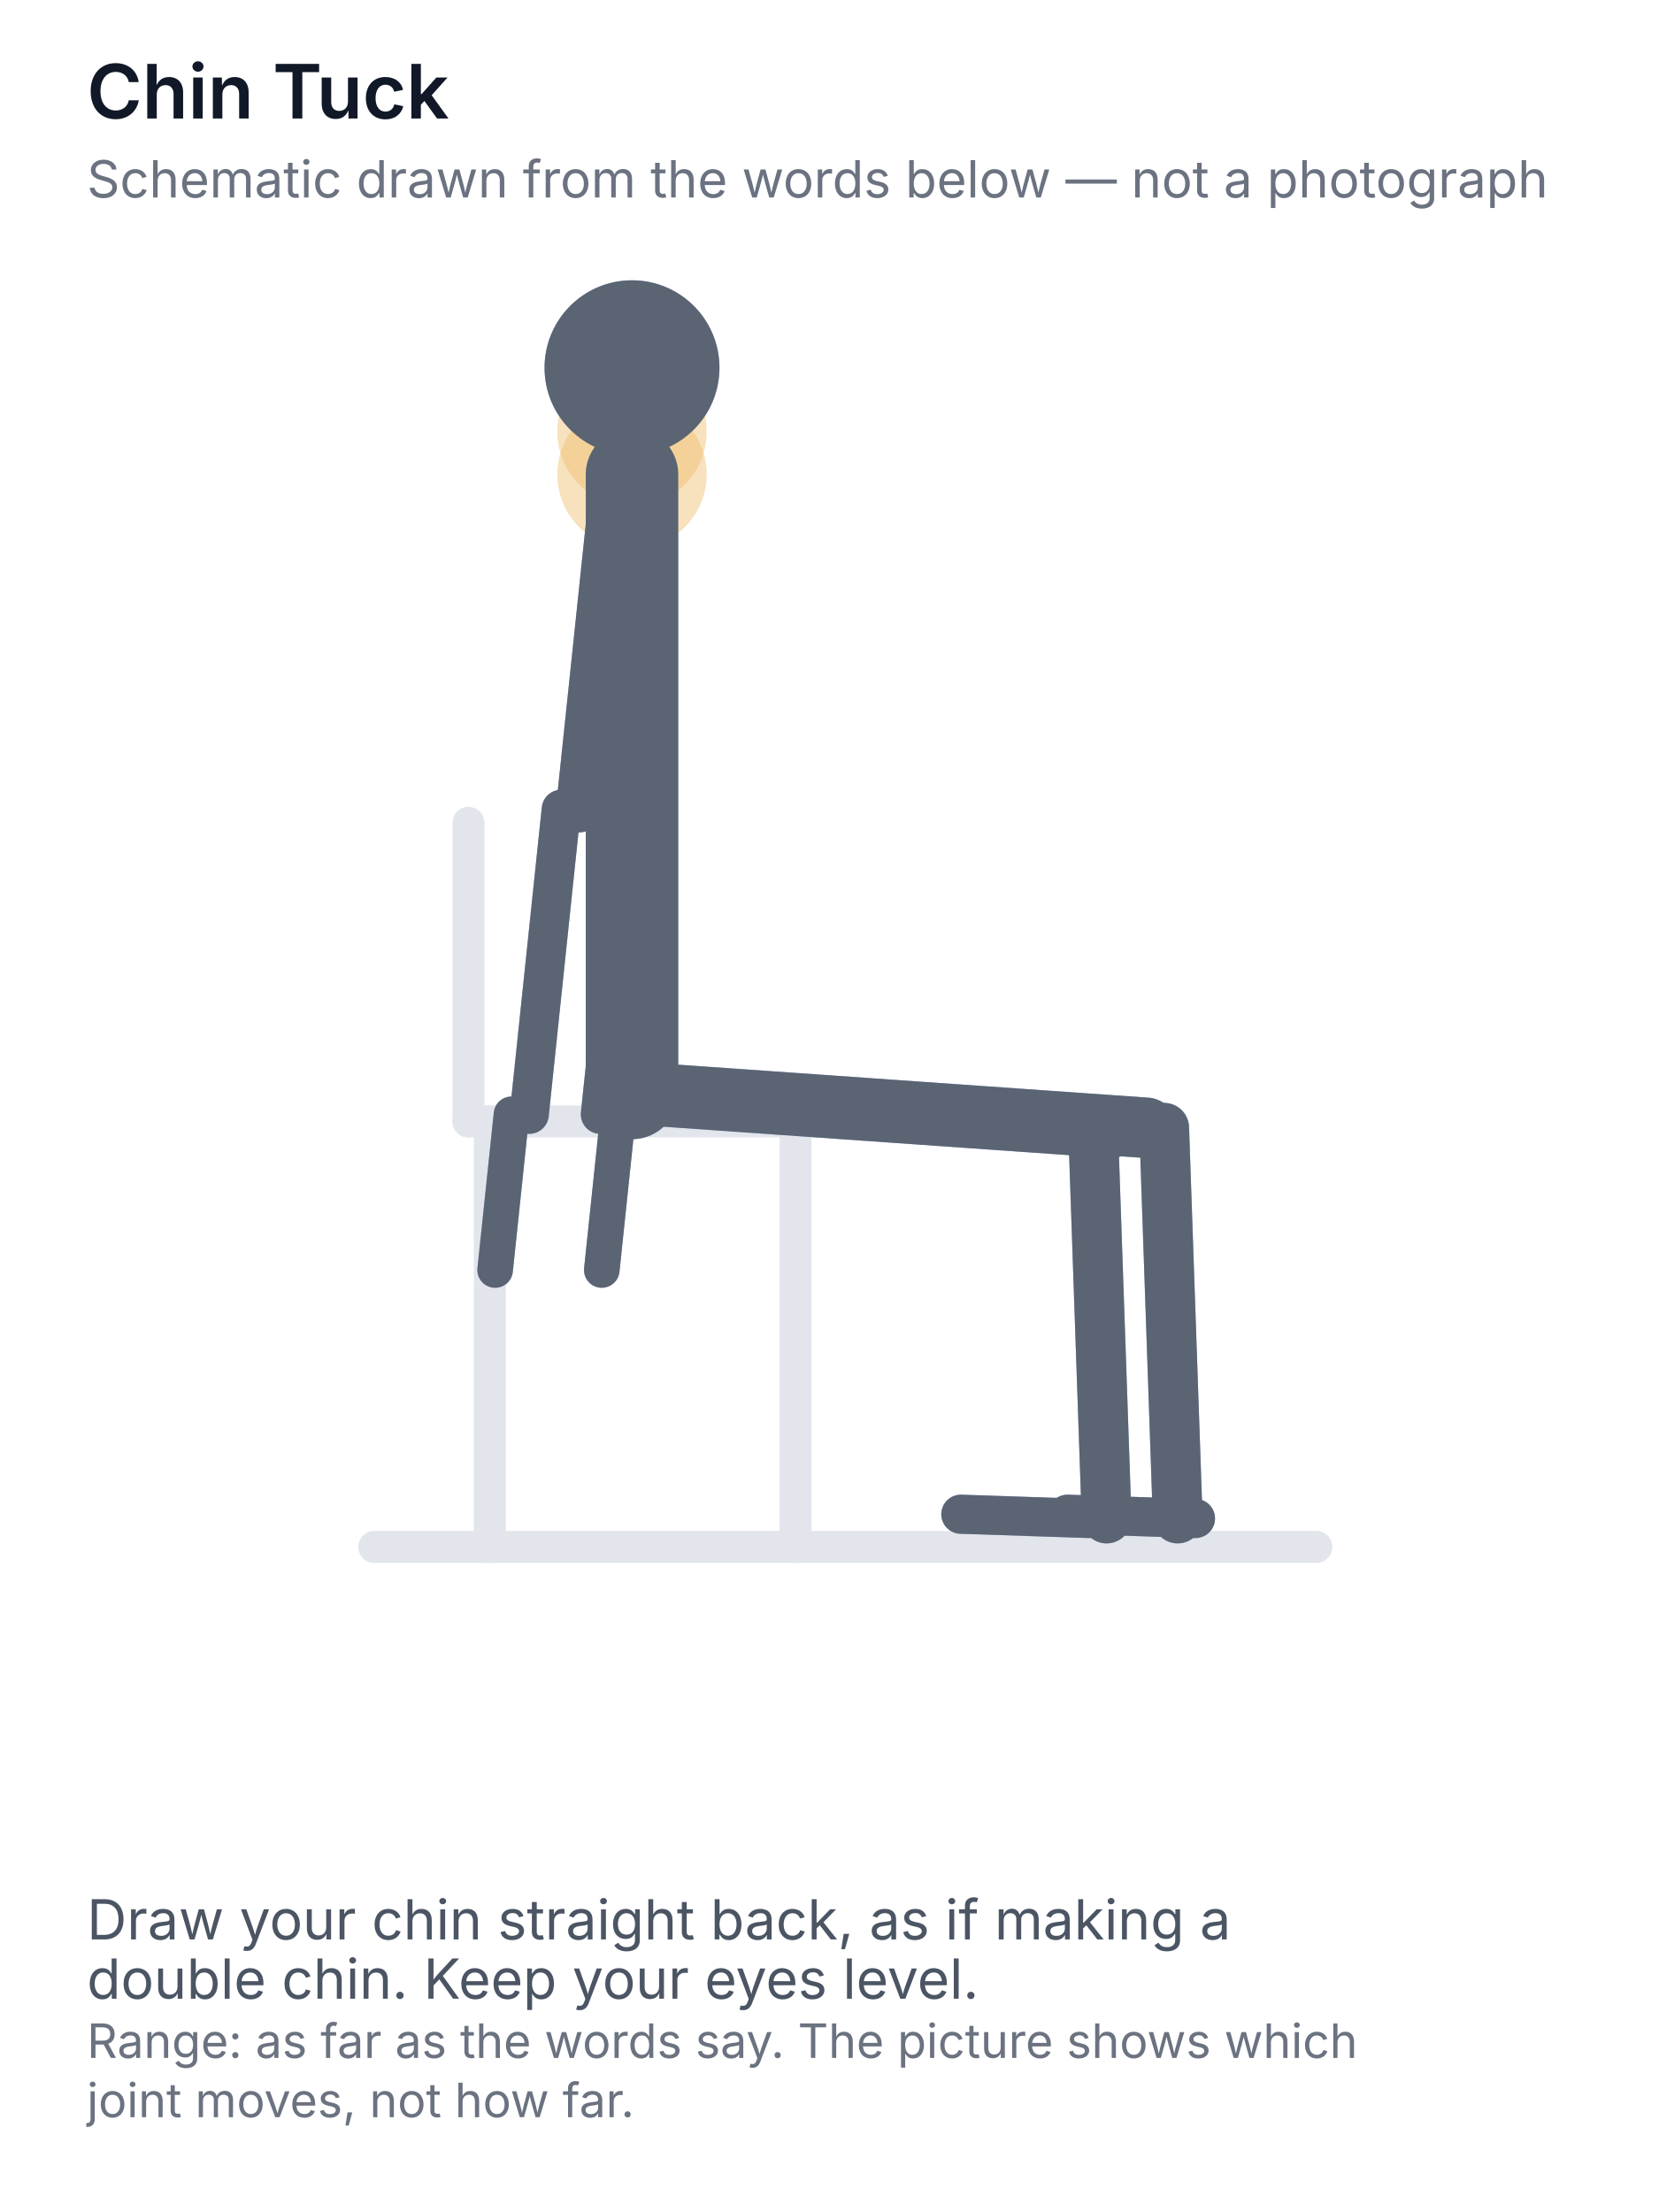
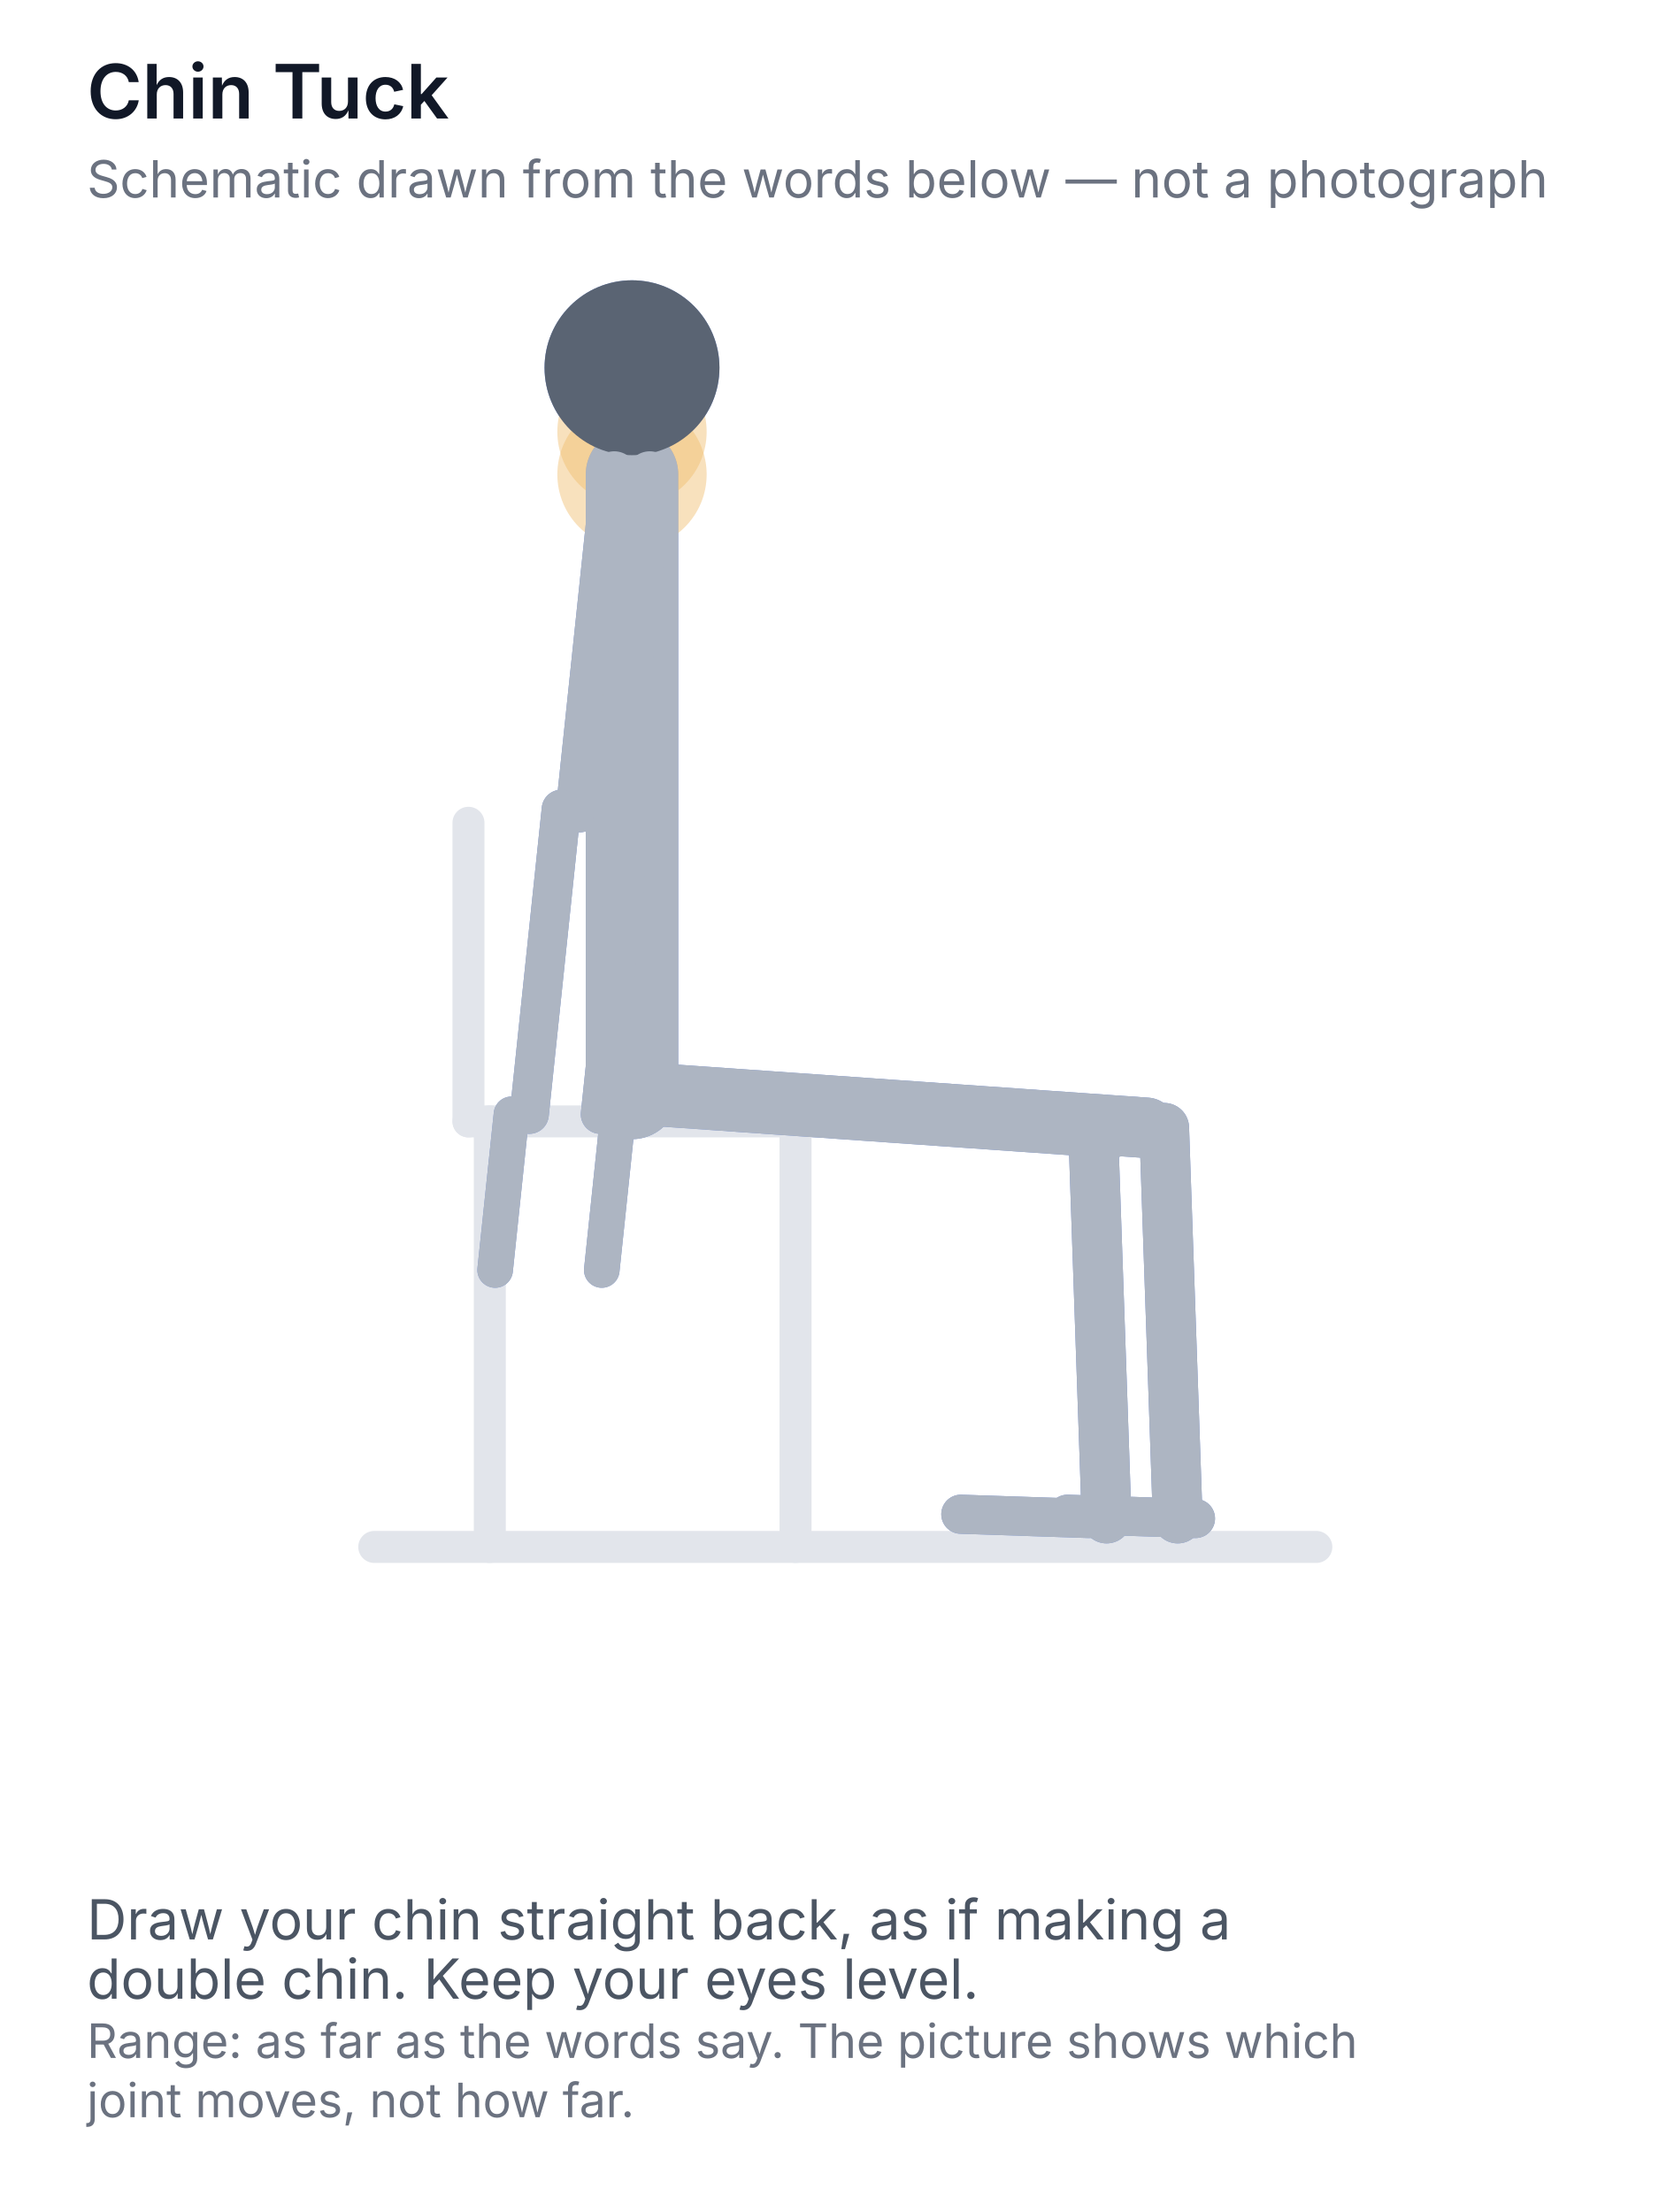
<svg xmlns="http://www.w3.org/2000/svg" viewBox="0 0 420 560" width="420" height="560" role="img" aria-labelledby="fig-title-ex-neck-02">
  <style>
    .mv { will-change: transform; }
    @keyframes mv-head {
      0% { transform: rotate(0deg); }
      40% { transform: translate(-13px, 2px) rotate(0deg); }
      54.4% { transform: translate(-13px, 2px) rotate(0deg); }
      94.4% { transform: rotate(0deg); }
      100% { transform: rotate(0deg); }
    }
    /* Reduced motion and print both fall back to the two states, which say the same
       thing without moving: the faded body is where it starts, the solid outline and
       the arc are where it ends. */
    @media (prefers-reduced-motion: reduce), print {
      .live { display: none; }
      .end { opacity: 1 !important; }
    }
  </style>
  <rect width="420" height="560" fill="#FFFFFF" />
  <g transform="translate(46.6 84.1) scale(0.9)">
    <path d="M53.5 341.7 L318.5 341.7" stroke="#E2E5EB" stroke-width="9" stroke-linecap="round" fill="none" />
    <path d="M80 222 L180 222" stroke="#E2E5EB" stroke-width="9" stroke-linecap="round" fill="none" />
    <path d="M80 222 L80 138" stroke="#E2E5EB" stroke-width="9" stroke-linecap="round" fill="none" />
    <path d="M86 341.7 L86 222" stroke="#E2E5EB" stroke-width="9" stroke-linecap="round" fill="none" />
    <path d="M172 341.7 L172 222" stroke="#E2E5EB" stroke-width="9" stroke-linecap="round" fill="none" />
    <g class="ghost">
      <path d="M126 214 L126 40" stroke="#C9CFDA" stroke-opacity="0.95" stroke-width="26" stroke-linecap="round" fill="none" />
      <circle cx="126" cy="10" r="24.6" fill="#C9CFDA" opacity="0.95" />
      <path d="M121 40 L111.1 134.2" stroke="#C9CFDA" stroke-opacity="0.95" stroke-width="13" stroke-linecap="round" fill="none" />
      <path d="M106.1 134.2 L97.1 220" stroke="#C9CFDA" stroke-opacity="0.95" stroke-width="11" stroke-linecap="round" fill="none" />
      <path d="M92.1 220 L87.5 263.8" stroke="#C9CFDA" stroke-opacity="0.95" stroke-width="10" stroke-linecap="round" fill="none" />
      <path d="M131 40 L121.1 134.2" stroke="#C9CFDA" stroke-opacity="0.95" stroke-width="13" stroke-linecap="round" fill="none" />
      <path d="M126.1 134.2 L117.1 220" stroke="#C9CFDA" stroke-opacity="0.95" stroke-width="11" stroke-linecap="round" fill="none" />
      <path d="M122.1 220 L117.5 263.8" stroke="#C9CFDA" stroke-opacity="0.95" stroke-width="10" stroke-linecap="round" fill="none" />
      <path d="M121 214 L260.7 223.8" stroke="#C9CFDA" stroke-opacity="0.95" stroke-width="17" stroke-linecap="round" fill="none" />
      <path d="M255.7 223.8 L259.5 333.7" stroke="#C9CFDA" stroke-opacity="0.95" stroke-width="14" stroke-linecap="round" fill="none" />
      <path d="M254.5 333.7 L218.5 332.5" stroke="#C9CFDA" stroke-opacity="0.95" stroke-width="11" stroke-linecap="round" fill="none" />
      <path d="M131 214 L270.7 223.8" stroke="#C9CFDA" stroke-opacity="0.95" stroke-width="17" stroke-linecap="round" fill="none" />
      <path d="M275.7 223.8 L279.5 333.7" stroke="#C9CFDA" stroke-opacity="0.95" stroke-width="14" stroke-linecap="round" fill="none" />
      <path d="M284.5 333.7 L248.5 332.5" stroke="#C9CFDA" stroke-opacity="0.95" stroke-width="11" stroke-linecap="round" fill="none" />
    </g>
-     <g class="end" opacity="0.4">
-       <path d="M126 214 L126 40" stroke="#1D4ED8" stroke-opacity="0.55" stroke-width="26" stroke-linecap="round" fill="none" />
-       <circle cx="126" cy="10" r="24.6" fill="#1D4ED8" opacity="0.55" />
-       <path d="M121 40 L111.1 134.2" stroke="#1D4ED8" stroke-opacity="0.55" stroke-width="13" stroke-linecap="round" fill="none" />
-       <path d="M106.1 134.2 L97.1 220" stroke="#1D4ED8" stroke-opacity="0.55" stroke-width="11" stroke-linecap="round" fill="none" />
-       <path d="M92.1 220 L87.5 263.8" stroke="#1D4ED8" stroke-opacity="0.55" stroke-width="10" stroke-linecap="round" fill="none" />
-       <path d="M131 40 L121.1 134.2" stroke="#1D4ED8" stroke-opacity="0.55" stroke-width="13" stroke-linecap="round" fill="none" />
-       <path d="M126.1 134.2 L117.1 220" stroke="#1D4ED8" stroke-opacity="0.55" stroke-width="11" stroke-linecap="round" fill="none" />
-       <path d="M122.1 220 L117.5 263.8" stroke="#1D4ED8" stroke-opacity="0.55" stroke-width="10" stroke-linecap="round" fill="none" />
-       <path d="M121 214 L260.7 223.8" stroke="#1D4ED8" stroke-opacity="0.55" stroke-width="17" stroke-linecap="round" fill="none" />
-       <path d="M255.7 223.8 L259.5 333.7" stroke="#1D4ED8" stroke-opacity="0.55" stroke-width="14" stroke-linecap="round" fill="none" />
-       <path d="M254.5 333.7 L218.5 332.5" stroke="#1D4ED8" stroke-opacity="0.55" stroke-width="11" stroke-linecap="round" fill="none" />
-       <path d="M131 214 L270.7 223.8" stroke="#1D4ED8" stroke-opacity="0.55" stroke-width="17" stroke-linecap="round" fill="none" />
-       <path d="M275.7 223.8 L279.5 333.7" stroke="#1D4ED8" stroke-opacity="0.55" stroke-width="14" stroke-linecap="round" fill="none" />
-       <path d="M284.5 333.7 L248.5 332.5" stroke="#1D4ED8" stroke-opacity="0.55" stroke-width="11" stroke-linecap="round" fill="none" />
+     <g class="end" opacity="0.62">
+       <path d="M126 214 L126 40" stroke="#1D4ED8" stroke-opacity="0.72" stroke-width="26" stroke-linecap="round" fill="none" />
+       <circle cx="126" cy="10" r="24.6" fill="#1D4ED8" opacity="0.72" />
+       <path d="M121 40 L111.1 134.2" stroke="#1D4ED8" stroke-opacity="0.72" stroke-width="13" stroke-linecap="round" fill="none" />
+       <path d="M106.1 134.2 L97.1 220" stroke="#1D4ED8" stroke-opacity="0.72" stroke-width="11" stroke-linecap="round" fill="none" />
+       <path d="M92.1 220 L87.5 263.8" stroke="#1D4ED8" stroke-opacity="0.72" stroke-width="10" stroke-linecap="round" fill="none" />
+       <path d="M131 40 L121.1 134.2" stroke="#1D4ED8" stroke-opacity="0.72" stroke-width="13" stroke-linecap="round" fill="none" />
+       <path d="M126.1 134.2 L117.1 220" stroke="#1D4ED8" stroke-opacity="0.72" stroke-width="11" stroke-linecap="round" fill="none" />
+       <path d="M122.1 220 L117.5 263.8" stroke="#1D4ED8" stroke-opacity="0.72" stroke-width="10" stroke-linecap="round" fill="none" />
+       <path d="M121 214 L260.7 223.8" stroke="#1D4ED8" stroke-opacity="0.72" stroke-width="17" stroke-linecap="round" fill="none" />
+       <path d="M255.7 223.8 L259.5 333.7" stroke="#1D4ED8" stroke-opacity="0.72" stroke-width="14" stroke-linecap="round" fill="none" />
+       <path d="M254.5 333.7 L218.5 332.5" stroke="#1D4ED8" stroke-opacity="0.72" stroke-width="11" stroke-linecap="round" fill="none" />
+       <path d="M131 214 L270.7 223.8" stroke="#1D4ED8" stroke-opacity="0.72" stroke-width="17" stroke-linecap="round" fill="none" />
+       <path d="M275.7 223.8 L279.5 333.7" stroke="#1D4ED8" stroke-opacity="0.72" stroke-width="14" stroke-linecap="round" fill="none" />
+       <path d="M284.5 333.7 L248.5 332.5" stroke="#1D4ED8" stroke-opacity="0.72" stroke-width="11" stroke-linecap="round" fill="none" />
    </g>
    <g class="focus">
      <circle cx="126" cy="40" r="21" fill="rgba(240, 190, 110, 0.45)" />
      <circle cx="126" cy="28" r="21" fill="rgba(240, 190, 110, 0.45)" />
    </g>
    <path d="M126 10 L126 10" stroke="#1D4ED8" stroke-width="3" stroke-dasharray="7 6" fill="none" opacity="0.85" />
    <path d="M126 10 L118.3 14.6 M126 10 L118.3 5.4" stroke="#1D4ED8" stroke-width="3" stroke-linecap="round" fill="none" opacity="0.85" />
    <g class="live">
      <g>
-         <path d="M126 214 L126 40" stroke="#5A6473" stroke-width="26" stroke-linecap="round" fill="none" />
+         <path d="M126 214 L126 40" stroke="#ADB5C2" stroke-width="26" stroke-linecap="round" fill="none" />
        <g class="mv" style="transform-origin:126px 40px;transform-box:view-box;animation:mv-head 4.4s linear infinite">
          <circle cx="126" cy="10" r="24.6" fill="#5A6473" />
        </g>
        <g>
-           <path d="M121 40 L111.1 134.2" stroke="#5A6473" stroke-width="13" stroke-linecap="round" fill="none" />
+           <path d="M121 40 L111.1 134.2" stroke="#ADB5C2" stroke-width="13" stroke-linecap="round" fill="none" />
          <g>
-             <path d="M106.1 134.2 L97.1 220" stroke="#5A6473" stroke-width="11" stroke-linecap="round" fill="none" />
+             <path d="M106.1 134.2 L97.1 220" stroke="#ADB5C2" stroke-width="11" stroke-linecap="round" fill="none" />
            <g>
-               <path d="M92.1 220 L87.5 263.8" stroke="#5A6473" stroke-width="10" stroke-linecap="round" fill="none" />
+               <path d="M92.1 220 L87.5 263.8" stroke="#ADB5C2" stroke-width="10" stroke-linecap="round" fill="none" />
            </g>
          </g>
        </g>
        <g>
-           <path d="M131 40 L121.1 134.2" stroke="#5A6473" stroke-width="13" stroke-linecap="round" fill="none" />
+           <path d="M131 40 L121.1 134.2" stroke="#ADB5C2" stroke-width="13" stroke-linecap="round" fill="none" />
          <g>
-             <path d="M126.1 134.2 L117.1 220" stroke="#5A6473" stroke-width="11" stroke-linecap="round" fill="none" />
+             <path d="M126.1 134.2 L117.1 220" stroke="#ADB5C2" stroke-width="11" stroke-linecap="round" fill="none" />
            <g>
-               <path d="M122.1 220 L117.5 263.8" stroke="#5A6473" stroke-width="10" stroke-linecap="round" fill="none" />
+               <path d="M122.1 220 L117.5 263.8" stroke="#ADB5C2" stroke-width="10" stroke-linecap="round" fill="none" />
            </g>
          </g>
        </g>
        <g>
-           <path d="M121 214 L260.7 223.8" stroke="#5A6473" stroke-width="17" stroke-linecap="round" fill="none" />
+           <path d="M121 214 L260.7 223.8" stroke="#ADB5C2" stroke-width="17" stroke-linecap="round" fill="none" />
          <g>
-             <path d="M255.7 223.8 L259.5 333.7" stroke="#5A6473" stroke-width="14" stroke-linecap="round" fill="none" />
+             <path d="M255.7 223.8 L259.5 333.7" stroke="#ADB5C2" stroke-width="14" stroke-linecap="round" fill="none" />
            <g>
-               <path d="M254.5 333.7 L218.5 332.5" stroke="#5A6473" stroke-width="11" stroke-linecap="round" fill="none" />
+               <path d="M254.5 333.7 L218.5 332.5" stroke="#ADB5C2" stroke-width="11" stroke-linecap="round" fill="none" />
            </g>
          </g>
        </g>
        <g>
-           <path d="M131 214 L270.7 223.8" stroke="#5A6473" stroke-width="17" stroke-linecap="round" fill="none" />
+           <path d="M131 214 L270.7 223.8" stroke="#ADB5C2" stroke-width="17" stroke-linecap="round" fill="none" />
          <g>
-             <path d="M275.7 223.8 L279.5 333.7" stroke="#5A6473" stroke-width="14" stroke-linecap="round" fill="none" />
+             <path d="M275.7 223.8 L279.5 333.7" stroke="#ADB5C2" stroke-width="14" stroke-linecap="round" fill="none" />
            <g>
-               <path d="M284.5 333.7 L248.5 332.5" stroke="#5A6473" stroke-width="11" stroke-linecap="round" fill="none" />
+               <path d="M284.5 333.7 L248.5 332.5" stroke="#ADB5C2" stroke-width="11" stroke-linecap="round" fill="none" />
            </g>
          </g>
        </g>
      </g>
    </g>
  </g>
  <g font-family="system-ui, -apple-system, Segoe UI, sans-serif">
    <text x="22" y="30" font-size="19" font-weight="600" fill="#111827">Chin Tuck</text>
    <text x="22" y="50" font-size="13" fill="#6B7280">Schematic drawn from the words below — not a photograph</text>
    <text x="22" y="491" font-size="14" fill="#4B5563">Draw your chin straight back, as if making a</text>
    <text x="22" y="506" font-size="14" fill="#4B5563">double chin. Keep your eyes level.</text>
    <text x="22" y="521" font-size="12" fill="#6B7280">Range: as far as the words say. The picture shows which</text>
    <text x="22" y="536" font-size="12" fill="#6B7280">joint moves, not how far.</text>
  </g>
</svg>
